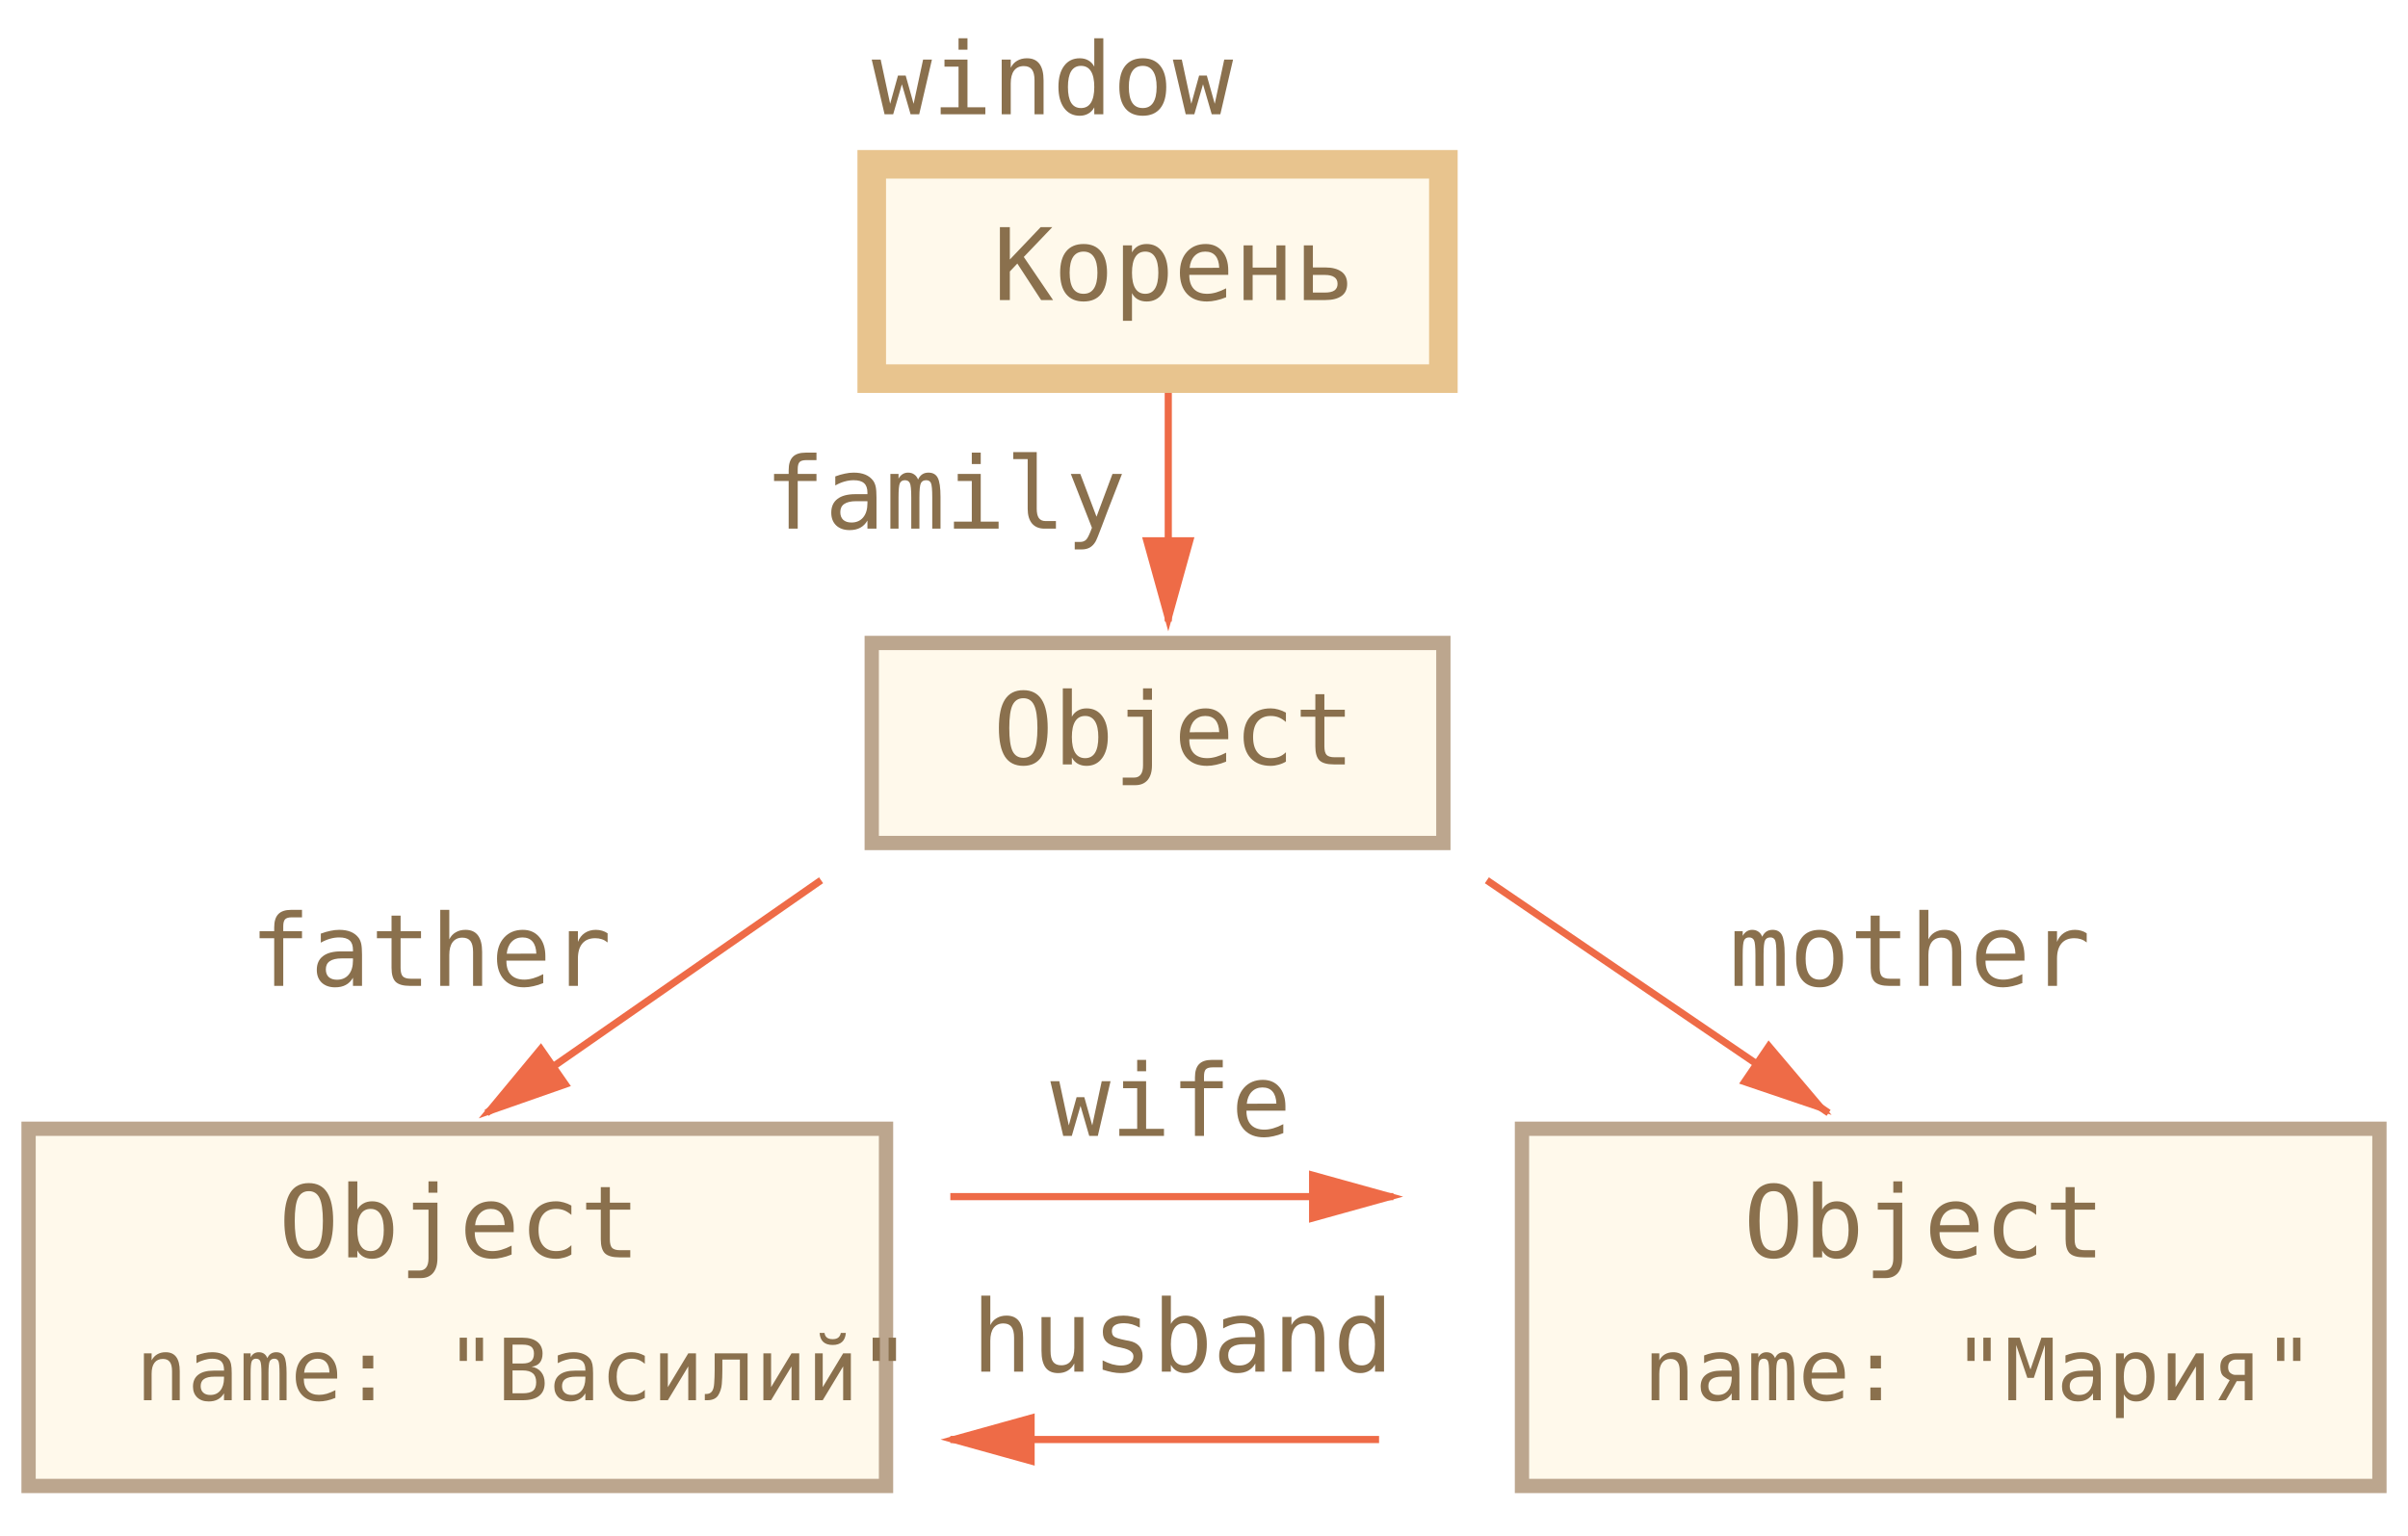
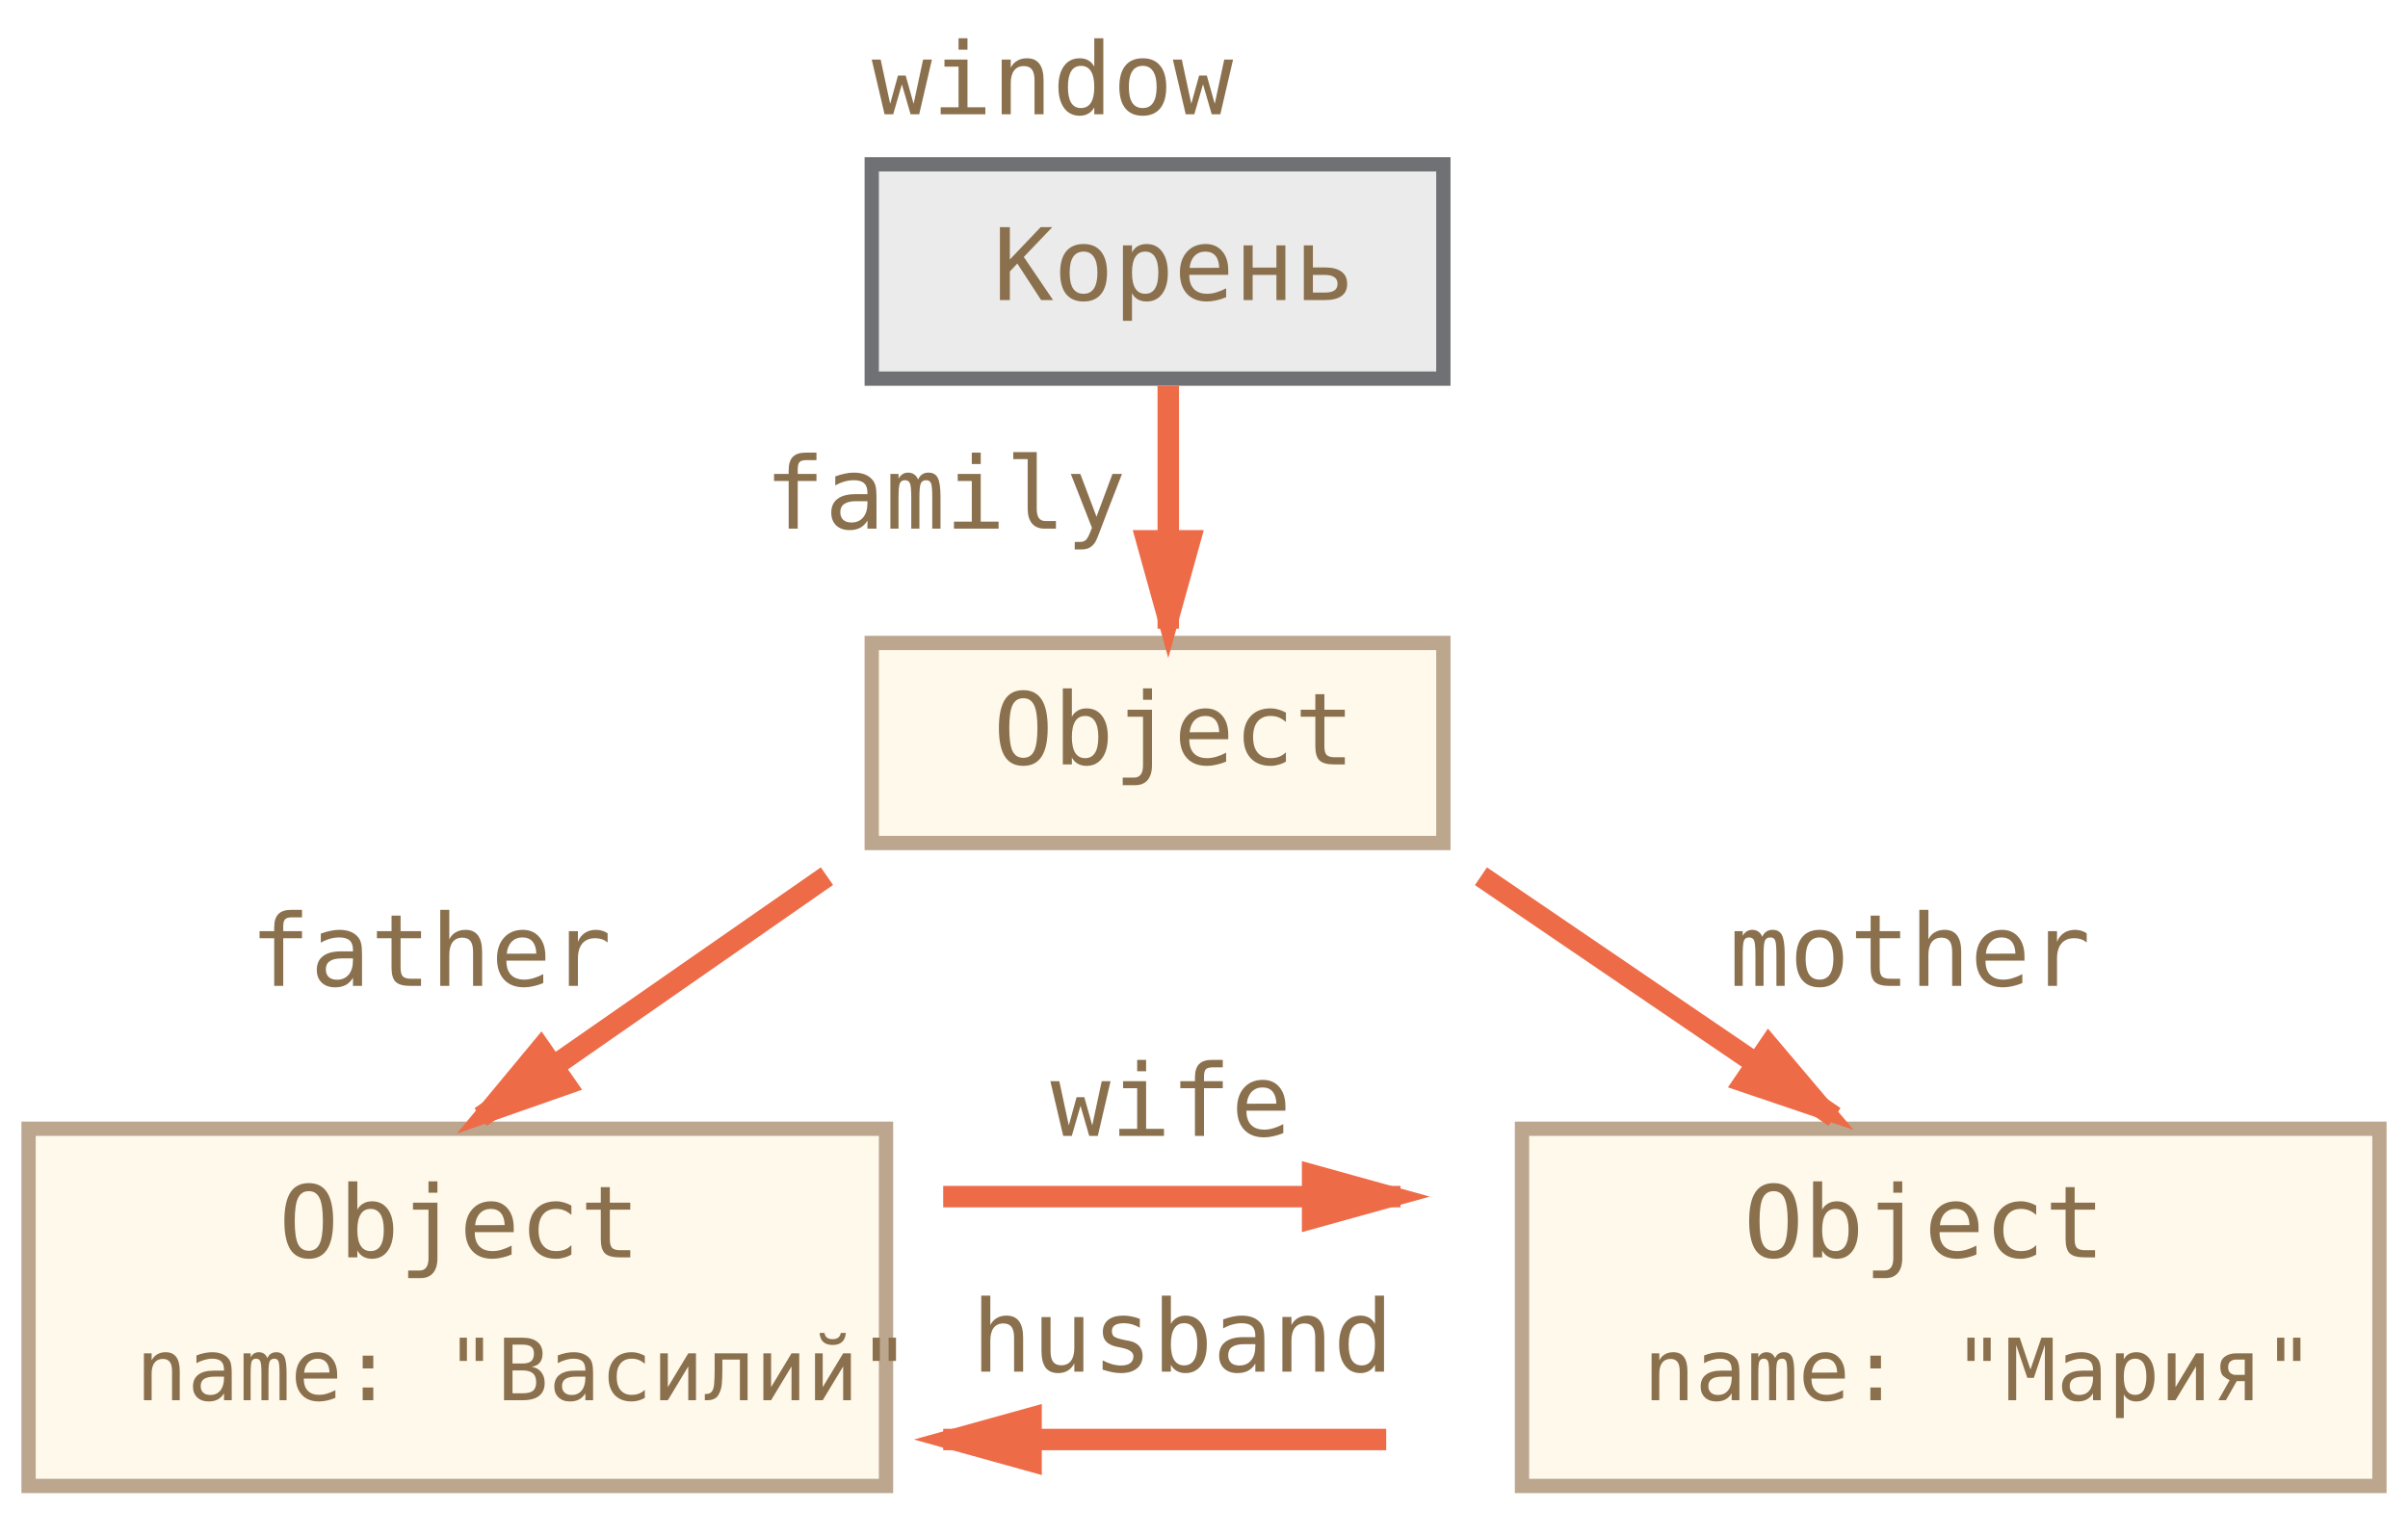
<svg xmlns="http://www.w3.org/2000/svg" width="337px" height="215px" viewBox="0 0 337 215" version="1.1">
  <defs />
  <g id="combined" stroke="none" stroke-width="1" fill="none" fill-rule="evenodd">
    <g id="family.svg">
-       <path d="M192.5,201.5 L133.5,201.5" id="Line" stroke="#EE6B47" stroke-linecap="square" fill="#EE6B47" />
-       <path id="Line-decoration-1" d="M133.5,201.5 C137.28,202.55 140.52,203.45 144.3,204.5 C144.3,202.4 144.3,200.6 144.3,198.5 C140.52,199.55 137.28,200.45 133.5,201.5 C133.5,201.5 133.5,201.5 133.5,201.5 Z" stroke="#EE6B47" stroke-linecap="square" fill="#EE6B47" />
-       <rect id="Rectangle-1" stroke="#E8C48E" stroke-width="4" fill="#FFF9EB" x="122" y="23" width="80" height="30" />
+       <path d="M192.5,201.5 L133.5,201.5" id="Line" stroke="#EE6B47" stroke-width="3" stroke-linecap="square" fill="#EE6B47" />
+       <path id="Line-decoration-1" d="M133.5,201.5 C137.28,202.55 140.52,203.45 144.3,204.5 C144.3,202.4 144.3,200.6 144.3,198.5 C140.52,199.55 137.28,200.45 133.5,201.5 C133.5,201.5 133.5,201.5 133.5,201.5 Z" stroke="#EE6B47" stroke-width="3" stroke-linecap="square" fill="#EE6B47" />
+       <rect id="Rectangle-1" stroke="#707175" stroke-width="2" fill="#EBEBEB" x="122" y="23" width="80" height="30" />
      <text id="window" font-family="Consolas" font-size="14" font-weight="normal" fill="#8A704D">
        <tspan x="122" y="16">window</tspan>
      </text>
      <text id="Корень" font-family="Consolas" font-size="14" font-weight="normal" fill="#8A704D">
        <tspan x="139" y="42">Корень</tspan>
      </text>
      <rect id="Rectangle-2" stroke="#BCA68E" stroke-width="2" fill="#FFF9EB" x="122" y="90" width="80" height="28" />
      <text id="Object" font-family="Consolas" font-size="14" font-weight="normal" fill="#8A704D">
        <tspan x="139" y="107">Object</tspan>
      </text>
      <rect id="Rectangle-3" stroke="#BCA68E" stroke-width="2" fill="#FFF9EB" x="4" y="158" width="120" height="50" />
      <text id="Object-2" font-family="Consolas" font-size="14" font-weight="normal" fill="#8A704D">
        <tspan x="39" y="176">Object</tspan>
      </text>
      <text id="father" font-family="Consolas" font-size="14" font-weight="normal" fill="#8A704D">
        <tspan x="35" y="138">father</tspan>
      </text>
      <text id="wife" font-family="Consolas" font-size="14" font-weight="normal" fill="#8A704D">
        <tspan x="147" y="159">wife</tspan>
      </text>
      <text id="family" font-family="Consolas" font-size="14" font-weight="normal" fill="#8A704D">
        <tspan x="107" y="74">family</tspan>
      </text>
      <text id="name:-&quot;Василий&quot;" font-family="Consolas" font-size="12" font-weight="normal" fill="#8A704D">
        <tspan x="19" y="196">name: "Василий"</tspan>
      </text>
      <rect id="Rectangle-4" stroke="#BCA68E" stroke-width="2" fill="#FFF9EB" x="213" y="158" width="120" height="50" />
      <text id="name:-&quot;Мария&quot;" font-family="Consolas" font-size="12" font-weight="normal" fill="#8A704D">
        <tspan x="230" y="196">name: "Мария"</tspan>
      </text>
      <text id="mother" font-family="Consolas" font-size="14" font-weight="normal" fill="#8A704D">
        <tspan x="242" y="138">mother</tspan>
      </text>
      <text id="Object-3" font-family="Consolas" font-size="14" font-weight="normal" fill="#8A704D">
        <tspan x="244" y="176">Object</tspan>
      </text>
-       <path d="M163.5,55.5 L163.5,86.5" id="Line" stroke="#EE6B47" stroke-linecap="square" fill="#EE6B47" />
-       <path id="Line-decoration-1" d="M163.5,86.5 C164.55,82.72 165.45,79.48 166.5,75.7 C164.4,75.7 162.6,75.7 160.5,75.7 C161.55,79.48 162.45,82.72 163.5,86.5 C163.5,86.5 163.5,86.5 163.5,86.5 Z" stroke="#EE6B47" stroke-linecap="square" fill="#EE6B47" />
-       <path d="M114.5,123.5 L68.5,155.5" id="Line-2" stroke="#EE6B47" stroke-linecap="square" fill="#EE6B47" />
-       <path id="Line-2-decoration-1" d="M68.529,155.48 C72.232,154.183 75.406,153.072 79.108,151.775 C77.909,150.051 76.881,148.573 75.682,146.849 C73.178,149.87 71.033,152.459 68.529,155.48 C68.529,155.48 68.529,155.48 68.529,155.48 Z" stroke="#EE6B47" stroke-linecap="square" fill="#EE6B47" />
-       <path d="M133.5,167.5 L194.5,167.5" id="Line" stroke="#EE6B47" stroke-linecap="square" fill="#EE6B47" />
-       <path id="Line-decoration-1" d="M194.5,167.5 C190.72,166.45 187.48,165.55 183.7,164.5 C183.7,166.6 183.7,168.4 183.7,170.5 C187.48,169.45 190.72,168.55 194.5,167.5 C194.5,167.5 194.5,167.5 194.5,167.5 Z" stroke="#EE6B47" stroke-linecap="square" fill="#EE6B47" />
+       <path d="M163.5,55.5 L163.5,86.5" id="Line" stroke="#EE6B47" stroke-width="3" stroke-linecap="square" fill="#EE6B47" />
+       <path id="Line-decoration-1" d="M163.5,86.5 C164.55,82.72 165.45,79.48 166.5,75.7 C164.4,75.7 162.6,75.7 160.5,75.7 C161.55,79.48 162.45,82.72 163.5,86.5 C163.5,86.5 163.5,86.5 163.5,86.5 Z" stroke="#EE6B47" stroke-width="3" stroke-linecap="square" fill="#EE6B47" />
+       <path d="M114.5,123.5 L68.5,155.5" id="Line-2" stroke="#EE6B47" stroke-width="3" stroke-linecap="square" fill="#EE6B47" />
+       <path id="Line-2-decoration-1" d="M68.529,155.48 C72.232,154.183 75.406,153.072 79.108,151.775 C77.909,150.051 76.881,148.573 75.682,146.849 C73.178,149.87 71.033,152.459 68.529,155.48 C68.529,155.48 68.529,155.48 68.529,155.48 Z" stroke="#EE6B47" stroke-width="3" stroke-linecap="square" fill="#EE6B47" />
+       <path d="M133.5,167.5 L194.5,167.5" id="Line" stroke="#EE6B47" stroke-width="3" stroke-linecap="square" fill="#EE6B47" />
+       <path id="Line-decoration-1" d="M194.5,167.5 C190.72,166.45 187.48,165.55 183.7,164.5 C183.7,166.6 183.7,168.4 183.7,170.5 C187.48,169.45 190.72,168.55 194.5,167.5 C194.5,167.5 194.5,167.5 194.5,167.5 Z" stroke="#EE6B47" stroke-width="3" stroke-linecap="square" fill="#EE6B47" />
      <text id="husband" font-family="Consolas" font-size="14" font-weight="normal" fill="#8A704D">
        <tspan x="136" y="192">husband</tspan>
      </text>
-       <path d="M208.5,123.5 L255.5,155.5" id="Line" stroke="#EE6B47" stroke-linecap="square" fill="#EE6B47" />
-       <path id="Line-decoration-1" d="M254.79,155.016 C252.256,152.021 250.084,149.454 247.551,146.458 C246.369,148.194 245.356,149.682 244.174,151.418 C247.889,152.677 251.074,153.757 254.79,155.016 C254.79,155.016 254.79,155.016 254.79,155.016 Z" stroke="#EE6B47" stroke-linecap="square" fill="#EE6B47" />
+       <path d="M208.5,123.5 L255.5,155.5" id="Line" stroke="#EE6B47" stroke-width="3" stroke-linecap="square" fill="#EE6B47" />
+       <path id="Line-decoration-1" d="M254.79,155.016 C252.256,152.021 250.084,149.454 247.551,146.458 C246.369,148.194 245.356,149.682 244.174,151.418 C247.889,152.677 251.074,153.757 254.79,155.016 C254.79,155.016 254.79,155.016 254.79,155.016 Z" stroke="#EE6B47" stroke-width="3" stroke-linecap="square" fill="#EE6B47" />
    </g>
  </g>
</svg>
